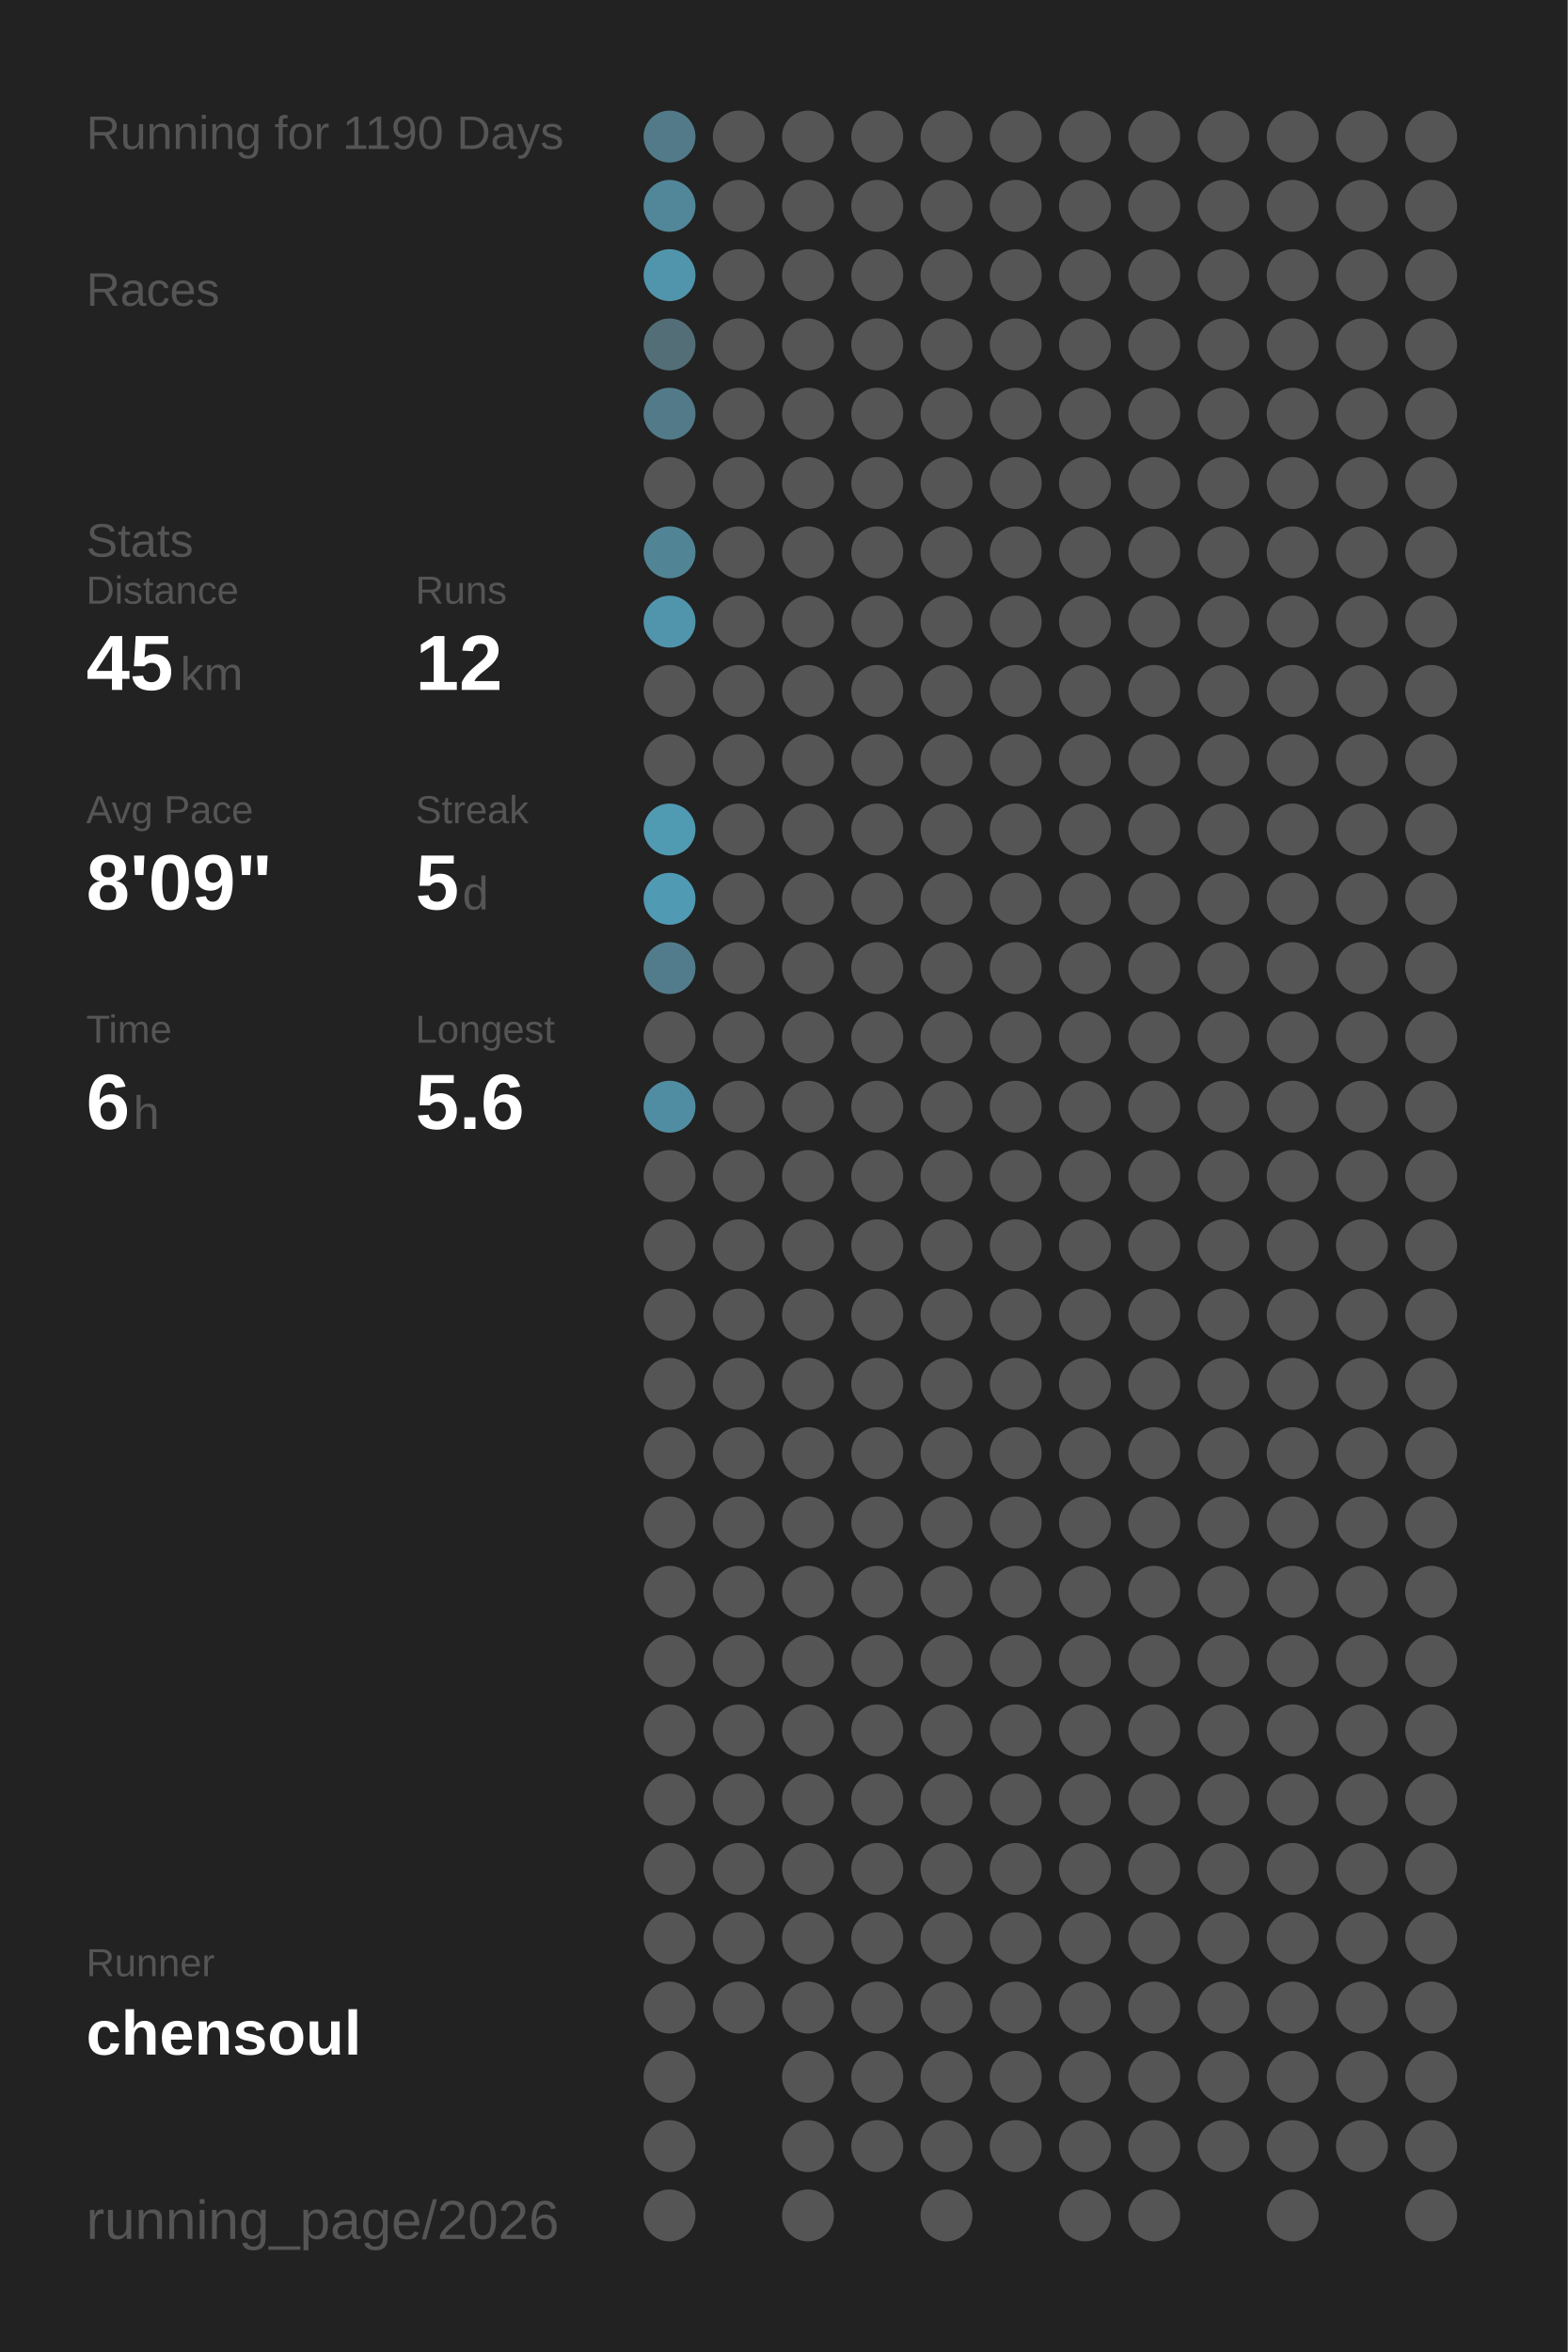
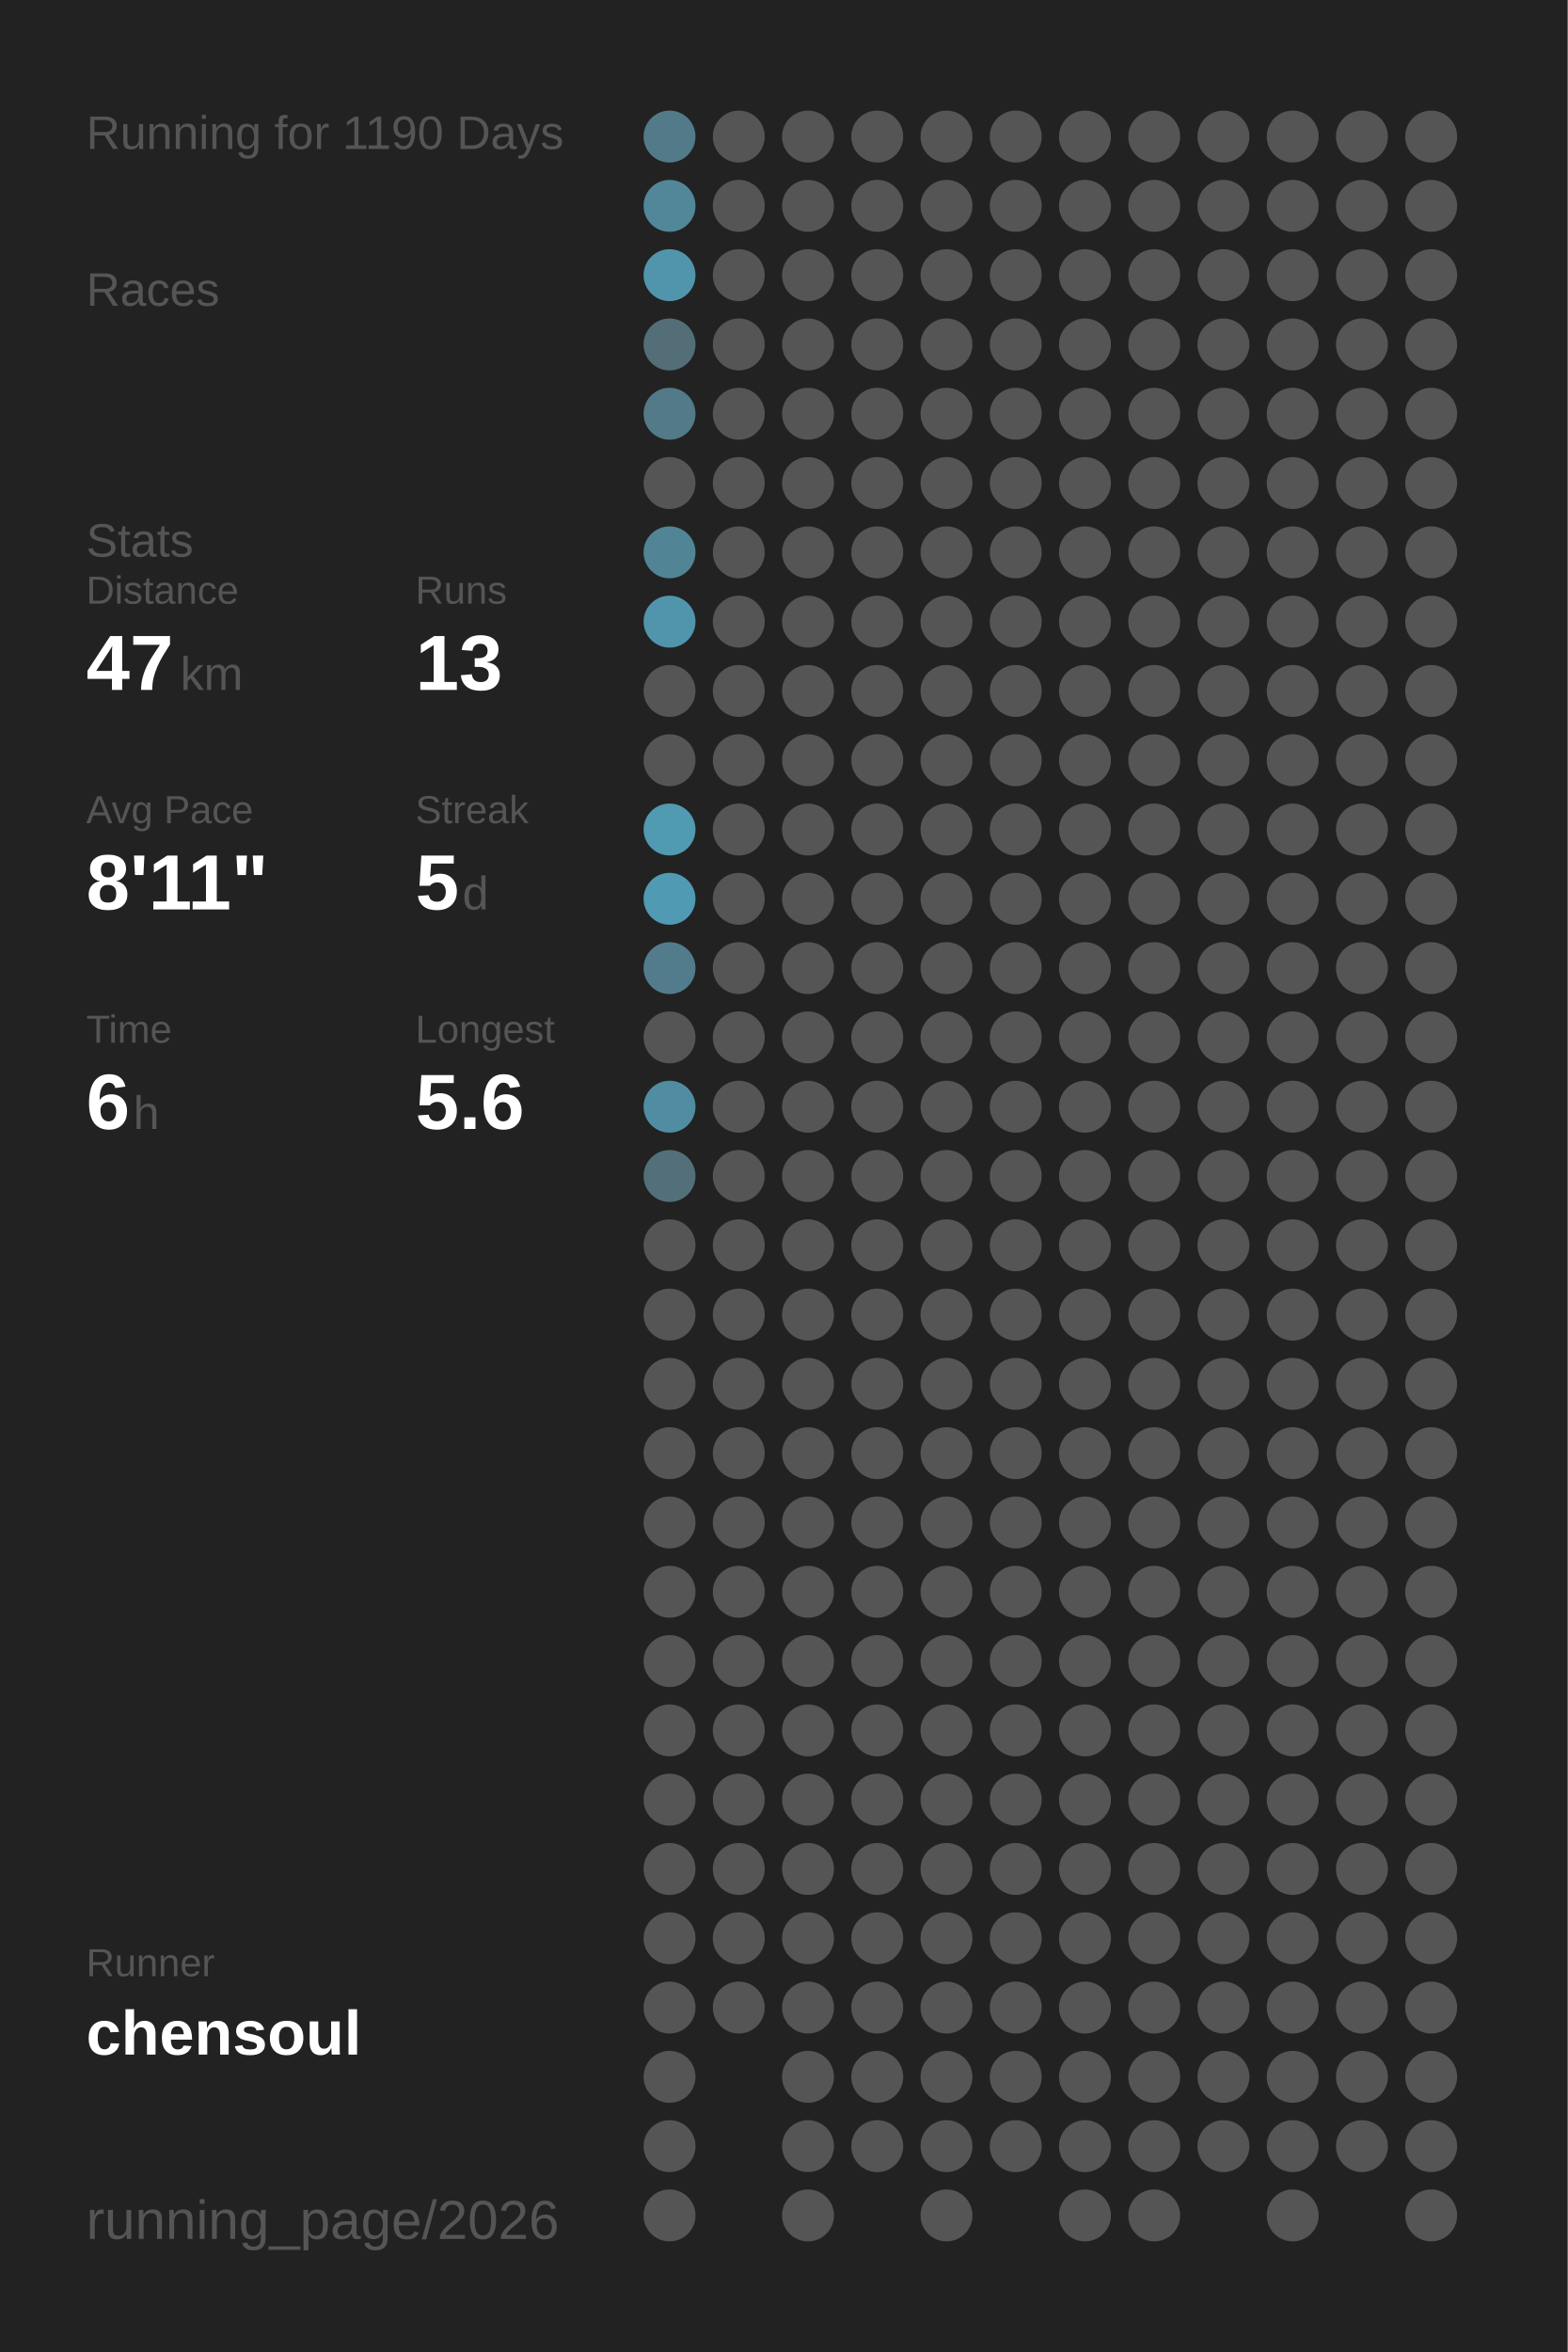
<svg xmlns="http://www.w3.org/2000/svg" baseProfile="full" height="300mm" version="1.1" viewBox="0,0,200,300" width="200mm">
  <defs />
  <rect fill="#222222" height="300" width="200" x="0" y="0" />
  <text fill="#555555" style="font-size:6px; font-family:Arial;" x="11" y="19">Running for 1190 Days</text>
  <text fill="#555555" style="font-size:6px; font-family:Arial;" x="11" y="39">Races</text>
  <text fill="#555555" style="font-size:6px; font-family:Arial;" x="11" y="71">Stats</text>
  <text fill="#555555" style="font-size:5px; font-family:Arial;" x="11" y="77">Distance</text>
-   <text fill="#FFFFFF" style="font-size:10px; font-family:Arial; font-weight:bold;" x="11" y="88">45</text>
+   <text fill="#FFFFFF" style="font-size:10px; font-family:Arial; font-weight:bold;" x="11" y="88">47</text>
  <text fill="#555555" style="font-size:6px; font-family:Arial;" x="23" y="88">km</text>
  <text fill="#555555" style="font-size:5px; font-family:Arial;" x="53" y="77">Runs</text>
-   <text fill="#FFFFFF" style="font-size:10px; font-family:Arial; font-weight:bold;" x="53" y="88">12</text>
+   <text fill="#FFFFFF" style="font-size:10px; font-family:Arial; font-weight:bold;" x="53" y="88">13</text>
  <text fill="#555555" style="font-size:5px; font-family:Arial;" x="11" y="105">Avg Pace</text>
-   <text fill="#FFFFFF" style="font-size:10px; font-family:Arial; font-weight:bold;" x="11" y="116">8'09"</text>
+   <text fill="#FFFFFF" style="font-size:10px; font-family:Arial; font-weight:bold;" x="11" y="116">8'11"</text>
  <text fill="#555555" style="font-size:5px; font-family:Arial;" x="53" y="105">Streak</text>
  <text fill="#FFFFFF" style="font-size:10px; font-family:Arial; font-weight:bold;" x="53" y="116">5</text>
  <text fill="#555555" style="font-size:6px; font-family:Arial;" x="59" y="116">d</text>
  <text fill="#555555" style="font-size:5px; font-family:Arial;" x="11" y="133">Time</text>
  <text fill="#FFFFFF" style="font-size:10px; font-family:Arial; font-weight:bold;" x="11" y="144">6</text>
  <text fill="#555555" style="font-size:6px; font-family:Arial;" x="17" y="144">h</text>
  <text fill="#555555" style="font-size:5px; font-family:Arial;" x="53" y="133">Longest</text>
  <text fill="#FFFFFF" style="font-size:10px; font-family:Arial; font-weight:bold;" x="53" y="144">5.6</text>
  <text fill="#555555" style="font-size:5px; font-family:Arial;" x="11" y="252.065">Runner</text>
  <text fill="#FFFFFF" style="font-size:8px; font-family:Arial; font-weight:bold;" x="11" y="262.065">chensoul</text>
  <text fill="#555555" style="font-size:7px; font-family:Arial;" x="11" y="285.581">running_page/2026</text>
  <circle cx="85.417" cy="17.419" fill="#527a88" r="3.312" />
  <circle cx="85.417" cy="26.258" fill="#518799" r="3.312" />
  <circle cx="85.417" cy="35.097" fill="#5095ac" r="3.312" />
  <circle cx="85.417" cy="43.935" fill="#536e77" r="3.312" />
  <circle cx="85.417" cy="52.774" fill="#527a88" r="3.312" />
  <circle cx="85.417" cy="61.613" fill="#555555" r="3.312" />
  <circle cx="85.417" cy="70.452" fill="#518495" r="3.312" />
  <circle cx="85.417" cy="79.29" fill="#5095ac" r="3.312" />
  <circle cx="85.417" cy="88.129" fill="#555555" r="3.312" />
  <circle cx="85.417" cy="96.968" fill="#555555" r="3.312" />
  <circle cx="85.417" cy="105.806" fill="#509ab2" r="3.312" />
  <circle cx="85.417" cy="114.645" fill="#509ab3" r="3.312" />
  <circle cx="85.417" cy="123.484" fill="#527c8b" r="3.312" />
  <circle cx="85.417" cy="132.323" fill="#555555" r="3.312" />
  <circle cx="85.417" cy="141.161" fill="#518da2" r="3.312" />
-   <circle cx="85.417" cy="150" fill="#555555" r="3.312" />
+   <circle cx="85.417" cy="150" fill="#536f79" r="3.312" />
  <circle cx="85.417" cy="158.839" fill="#555555" r="3.312" />
  <circle cx="85.417" cy="167.677" fill="#555555" r="3.312" />
  <circle cx="85.417" cy="176.516" fill="#555555" r="3.312" />
  <circle cx="85.417" cy="185.355" fill="#555555" r="3.312" />
  <circle cx="85.417" cy="194.194" fill="#555555" r="3.312" />
  <circle cx="85.417" cy="203.032" fill="#555555" r="3.312" />
  <circle cx="85.417" cy="211.871" fill="#555555" r="3.312" />
  <circle cx="85.417" cy="220.71" fill="#555555" r="3.312" />
  <circle cx="85.417" cy="229.548" fill="#555555" r="3.312" />
  <circle cx="85.417" cy="238.387" fill="#555555" r="3.312" />
  <circle cx="85.417" cy="247.226" fill="#555555" r="3.312" />
  <circle cx="85.417" cy="256.065" fill="#555555" r="3.312" />
  <circle cx="85.417" cy="264.903" fill="#555555" r="3.312" />
  <circle cx="85.417" cy="273.742" fill="#555555" r="3.312" />
  <circle cx="85.417" cy="282.581" fill="#555555" r="3.312" />
  <circle cx="94.25" cy="17.419" fill="#555555" r="3.312" />
  <circle cx="94.25" cy="26.258" fill="#555555" r="3.312" />
  <circle cx="94.25" cy="35.097" fill="#555555" r="3.312" />
  <circle cx="94.25" cy="43.935" fill="#555555" r="3.312" />
  <circle cx="94.25" cy="52.774" fill="#555555" r="3.312" />
  <circle cx="94.25" cy="61.613" fill="#555555" r="3.312" />
  <circle cx="94.25" cy="70.452" fill="#555555" r="3.312" />
  <circle cx="94.25" cy="79.29" fill="#555555" r="3.312" />
  <circle cx="94.25" cy="88.129" fill="#555555" r="3.312" />
  <circle cx="94.25" cy="96.968" fill="#555555" r="3.312" />
  <circle cx="94.25" cy="105.806" fill="#555555" r="3.312" />
  <circle cx="94.25" cy="114.645" fill="#555555" r="3.312" />
  <circle cx="94.25" cy="123.484" fill="#555555" r="3.312" />
  <circle cx="94.25" cy="132.323" fill="#555555" r="3.312" />
  <circle cx="94.25" cy="141.161" fill="#555555" r="3.312" />
  <circle cx="94.25" cy="150" fill="#555555" r="3.312" />
  <circle cx="94.25" cy="158.839" fill="#555555" r="3.312" />
  <circle cx="94.25" cy="167.677" fill="#555555" r="3.312" />
  <circle cx="94.25" cy="176.516" fill="#555555" r="3.312" />
  <circle cx="94.25" cy="185.355" fill="#555555" r="3.312" />
  <circle cx="94.25" cy="194.194" fill="#555555" r="3.312" />
  <circle cx="94.25" cy="203.032" fill="#555555" r="3.312" />
  <circle cx="94.25" cy="211.871" fill="#555555" r="3.312" />
  <circle cx="94.25" cy="220.71" fill="#555555" r="3.312" />
  <circle cx="94.25" cy="229.548" fill="#555555" r="3.312" />
  <circle cx="94.25" cy="238.387" fill="#555555" r="3.312" />
  <circle cx="94.25" cy="247.226" fill="#555555" r="3.312" />
  <circle cx="94.25" cy="256.065" fill="#555555" r="3.312" />
  <circle cx="103.083" cy="17.419" fill="#555555" r="3.312" />
  <circle cx="103.083" cy="26.258" fill="#555555" r="3.312" />
  <circle cx="103.083" cy="35.097" fill="#555555" r="3.312" />
  <circle cx="103.083" cy="43.935" fill="#555555" r="3.312" />
  <circle cx="103.083" cy="52.774" fill="#555555" r="3.312" />
  <circle cx="103.083" cy="61.613" fill="#555555" r="3.312" />
  <circle cx="103.083" cy="70.452" fill="#555555" r="3.312" />
  <circle cx="103.083" cy="79.29" fill="#555555" r="3.312" />
  <circle cx="103.083" cy="88.129" fill="#555555" r="3.312" />
  <circle cx="103.083" cy="96.968" fill="#555555" r="3.312" />
  <circle cx="103.083" cy="105.806" fill="#555555" r="3.312" />
  <circle cx="103.083" cy="114.645" fill="#555555" r="3.312" />
  <circle cx="103.083" cy="123.484" fill="#555555" r="3.312" />
  <circle cx="103.083" cy="132.323" fill="#555555" r="3.312" />
  <circle cx="103.083" cy="141.161" fill="#555555" r="3.312" />
  <circle cx="103.083" cy="150" fill="#555555" r="3.312" />
  <circle cx="103.083" cy="158.839" fill="#555555" r="3.312" />
  <circle cx="103.083" cy="167.677" fill="#555555" r="3.312" />
  <circle cx="103.083" cy="176.516" fill="#555555" r="3.312" />
  <circle cx="103.083" cy="185.355" fill="#555555" r="3.312" />
  <circle cx="103.083" cy="194.194" fill="#555555" r="3.312" />
  <circle cx="103.083" cy="203.032" fill="#555555" r="3.312" />
  <circle cx="103.083" cy="211.871" fill="#555555" r="3.312" />
  <circle cx="103.083" cy="220.71" fill="#555555" r="3.312" />
  <circle cx="103.083" cy="229.548" fill="#555555" r="3.312" />
  <circle cx="103.083" cy="238.387" fill="#555555" r="3.312" />
  <circle cx="103.083" cy="247.226" fill="#555555" r="3.312" />
  <circle cx="103.083" cy="256.065" fill="#555555" r="3.312" />
  <circle cx="103.083" cy="264.903" fill="#555555" r="3.312" />
  <circle cx="103.083" cy="273.742" fill="#555555" r="3.312" />
  <circle cx="103.083" cy="282.581" fill="#555555" r="3.312" />
  <circle cx="111.917" cy="17.419" fill="#555555" r="3.312" />
  <circle cx="111.917" cy="26.258" fill="#555555" r="3.312" />
  <circle cx="111.917" cy="35.097" fill="#555555" r="3.312" />
  <circle cx="111.917" cy="43.935" fill="#555555" r="3.312" />
  <circle cx="111.917" cy="52.774" fill="#555555" r="3.312" />
  <circle cx="111.917" cy="61.613" fill="#555555" r="3.312" />
  <circle cx="111.917" cy="70.452" fill="#555555" r="3.312" />
  <circle cx="111.917" cy="79.29" fill="#555555" r="3.312" />
  <circle cx="111.917" cy="88.129" fill="#555555" r="3.312" />
  <circle cx="111.917" cy="96.968" fill="#555555" r="3.312" />
  <circle cx="111.917" cy="105.806" fill="#555555" r="3.312" />
  <circle cx="111.917" cy="114.645" fill="#555555" r="3.312" />
  <circle cx="111.917" cy="123.484" fill="#555555" r="3.312" />
  <circle cx="111.917" cy="132.323" fill="#555555" r="3.312" />
  <circle cx="111.917" cy="141.161" fill="#555555" r="3.312" />
  <circle cx="111.917" cy="150" fill="#555555" r="3.312" />
  <circle cx="111.917" cy="158.839" fill="#555555" r="3.312" />
  <circle cx="111.917" cy="167.677" fill="#555555" r="3.312" />
  <circle cx="111.917" cy="176.516" fill="#555555" r="3.312" />
  <circle cx="111.917" cy="185.355" fill="#555555" r="3.312" />
  <circle cx="111.917" cy="194.194" fill="#555555" r="3.312" />
  <circle cx="111.917" cy="203.032" fill="#555555" r="3.312" />
  <circle cx="111.917" cy="211.871" fill="#555555" r="3.312" />
  <circle cx="111.917" cy="220.71" fill="#555555" r="3.312" />
  <circle cx="111.917" cy="229.548" fill="#555555" r="3.312" />
  <circle cx="111.917" cy="238.387" fill="#555555" r="3.312" />
  <circle cx="111.917" cy="247.226" fill="#555555" r="3.312" />
  <circle cx="111.917" cy="256.065" fill="#555555" r="3.312" />
  <circle cx="111.917" cy="264.903" fill="#555555" r="3.312" />
  <circle cx="111.917" cy="273.742" fill="#555555" r="3.312" />
  <circle cx="120.75" cy="17.419" fill="#555555" r="3.312" />
  <circle cx="120.75" cy="26.258" fill="#555555" r="3.312" />
  <circle cx="120.75" cy="35.097" fill="#555555" r="3.312" />
  <circle cx="120.75" cy="43.935" fill="#555555" r="3.312" />
  <circle cx="120.75" cy="52.774" fill="#555555" r="3.312" />
  <circle cx="120.75" cy="61.613" fill="#555555" r="3.312" />
  <circle cx="120.75" cy="70.452" fill="#555555" r="3.312" />
  <circle cx="120.75" cy="79.29" fill="#555555" r="3.312" />
  <circle cx="120.75" cy="88.129" fill="#555555" r="3.312" />
  <circle cx="120.75" cy="96.968" fill="#555555" r="3.312" />
  <circle cx="120.75" cy="105.806" fill="#555555" r="3.312" />
  <circle cx="120.75" cy="114.645" fill="#555555" r="3.312" />
  <circle cx="120.75" cy="123.484" fill="#555555" r="3.312" />
  <circle cx="120.75" cy="132.323" fill="#555555" r="3.312" />
  <circle cx="120.75" cy="141.161" fill="#555555" r="3.312" />
  <circle cx="120.75" cy="150" fill="#555555" r="3.312" />
  <circle cx="120.75" cy="158.839" fill="#555555" r="3.312" />
  <circle cx="120.75" cy="167.677" fill="#555555" r="3.312" />
  <circle cx="120.75" cy="176.516" fill="#555555" r="3.312" />
  <circle cx="120.75" cy="185.355" fill="#555555" r="3.312" />
  <circle cx="120.75" cy="194.194" fill="#555555" r="3.312" />
  <circle cx="120.75" cy="203.032" fill="#555555" r="3.312" />
  <circle cx="120.75" cy="211.871" fill="#555555" r="3.312" />
  <circle cx="120.75" cy="220.71" fill="#555555" r="3.312" />
  <circle cx="120.75" cy="229.548" fill="#555555" r="3.312" />
  <circle cx="120.75" cy="238.387" fill="#555555" r="3.312" />
  <circle cx="120.75" cy="247.226" fill="#555555" r="3.312" />
  <circle cx="120.75" cy="256.065" fill="#555555" r="3.312" />
  <circle cx="120.75" cy="264.903" fill="#555555" r="3.312" />
  <circle cx="120.75" cy="273.742" fill="#555555" r="3.312" />
  <circle cx="120.75" cy="282.581" fill="#555555" r="3.312" />
  <circle cx="129.583" cy="17.419" fill="#555555" r="3.312" />
  <circle cx="129.583" cy="26.258" fill="#555555" r="3.312" />
  <circle cx="129.583" cy="35.097" fill="#555555" r="3.312" />
  <circle cx="129.583" cy="43.935" fill="#555555" r="3.312" />
  <circle cx="129.583" cy="52.774" fill="#555555" r="3.312" />
  <circle cx="129.583" cy="61.613" fill="#555555" r="3.312" />
  <circle cx="129.583" cy="70.452" fill="#555555" r="3.312" />
  <circle cx="129.583" cy="79.29" fill="#555555" r="3.312" />
  <circle cx="129.583" cy="88.129" fill="#555555" r="3.312" />
  <circle cx="129.583" cy="96.968" fill="#555555" r="3.312" />
  <circle cx="129.583" cy="105.806" fill="#555555" r="3.312" />
  <circle cx="129.583" cy="114.645" fill="#555555" r="3.312" />
  <circle cx="129.583" cy="123.484" fill="#555555" r="3.312" />
  <circle cx="129.583" cy="132.323" fill="#555555" r="3.312" />
  <circle cx="129.583" cy="141.161" fill="#555555" r="3.312" />
  <circle cx="129.583" cy="150" fill="#555555" r="3.312" />
  <circle cx="129.583" cy="158.839" fill="#555555" r="3.312" />
  <circle cx="129.583" cy="167.677" fill="#555555" r="3.312" />
  <circle cx="129.583" cy="176.516" fill="#555555" r="3.312" />
  <circle cx="129.583" cy="185.355" fill="#555555" r="3.312" />
  <circle cx="129.583" cy="194.194" fill="#555555" r="3.312" />
  <circle cx="129.583" cy="203.032" fill="#555555" r="3.312" />
  <circle cx="129.583" cy="211.871" fill="#555555" r="3.312" />
  <circle cx="129.583" cy="220.71" fill="#555555" r="3.312" />
  <circle cx="129.583" cy="229.548" fill="#555555" r="3.312" />
  <circle cx="129.583" cy="238.387" fill="#555555" r="3.312" />
  <circle cx="129.583" cy="247.226" fill="#555555" r="3.312" />
  <circle cx="129.583" cy="256.065" fill="#555555" r="3.312" />
  <circle cx="129.583" cy="264.903" fill="#555555" r="3.312" />
  <circle cx="129.583" cy="273.742" fill="#555555" r="3.312" />
  <circle cx="138.417" cy="17.419" fill="#555555" r="3.312" />
  <circle cx="138.417" cy="26.258" fill="#555555" r="3.312" />
  <circle cx="138.417" cy="35.097" fill="#555555" r="3.312" />
  <circle cx="138.417" cy="43.935" fill="#555555" r="3.312" />
  <circle cx="138.417" cy="52.774" fill="#555555" r="3.312" />
  <circle cx="138.417" cy="61.613" fill="#555555" r="3.312" />
  <circle cx="138.417" cy="70.452" fill="#555555" r="3.312" />
  <circle cx="138.417" cy="79.29" fill="#555555" r="3.312" />
  <circle cx="138.417" cy="88.129" fill="#555555" r="3.312" />
  <circle cx="138.417" cy="96.968" fill="#555555" r="3.312" />
  <circle cx="138.417" cy="105.806" fill="#555555" r="3.312" />
  <circle cx="138.417" cy="114.645" fill="#555555" r="3.312" />
  <circle cx="138.417" cy="123.484" fill="#555555" r="3.312" />
  <circle cx="138.417" cy="132.323" fill="#555555" r="3.312" />
  <circle cx="138.417" cy="141.161" fill="#555555" r="3.312" />
  <circle cx="138.417" cy="150" fill="#555555" r="3.312" />
  <circle cx="138.417" cy="158.839" fill="#555555" r="3.312" />
  <circle cx="138.417" cy="167.677" fill="#555555" r="3.312" />
  <circle cx="138.417" cy="176.516" fill="#555555" r="3.312" />
  <circle cx="138.417" cy="185.355" fill="#555555" r="3.312" />
  <circle cx="138.417" cy="194.194" fill="#555555" r="3.312" />
  <circle cx="138.417" cy="203.032" fill="#555555" r="3.312" />
  <circle cx="138.417" cy="211.871" fill="#555555" r="3.312" />
  <circle cx="138.417" cy="220.71" fill="#555555" r="3.312" />
  <circle cx="138.417" cy="229.548" fill="#555555" r="3.312" />
  <circle cx="138.417" cy="238.387" fill="#555555" r="3.312" />
  <circle cx="138.417" cy="247.226" fill="#555555" r="3.312" />
  <circle cx="138.417" cy="256.065" fill="#555555" r="3.312" />
  <circle cx="138.417" cy="264.903" fill="#555555" r="3.312" />
  <circle cx="138.417" cy="273.742" fill="#555555" r="3.312" />
  <circle cx="138.417" cy="282.581" fill="#555555" r="3.312" />
  <circle cx="147.25" cy="17.419" fill="#555555" r="3.312" />
  <circle cx="147.25" cy="26.258" fill="#555555" r="3.312" />
  <circle cx="147.25" cy="35.097" fill="#555555" r="3.312" />
  <circle cx="147.25" cy="43.935" fill="#555555" r="3.312" />
  <circle cx="147.25" cy="52.774" fill="#555555" r="3.312" />
  <circle cx="147.25" cy="61.613" fill="#555555" r="3.312" />
  <circle cx="147.25" cy="70.452" fill="#555555" r="3.312" />
  <circle cx="147.25" cy="79.29" fill="#555555" r="3.312" />
  <circle cx="147.25" cy="88.129" fill="#555555" r="3.312" />
  <circle cx="147.25" cy="96.968" fill="#555555" r="3.312" />
  <circle cx="147.25" cy="105.806" fill="#555555" r="3.312" />
  <circle cx="147.25" cy="114.645" fill="#555555" r="3.312" />
  <circle cx="147.25" cy="123.484" fill="#555555" r="3.312" />
  <circle cx="147.25" cy="132.323" fill="#555555" r="3.312" />
  <circle cx="147.25" cy="141.161" fill="#555555" r="3.312" />
  <circle cx="147.25" cy="150" fill="#555555" r="3.312" />
  <circle cx="147.25" cy="158.839" fill="#555555" r="3.312" />
  <circle cx="147.25" cy="167.677" fill="#555555" r="3.312" />
  <circle cx="147.25" cy="176.516" fill="#555555" r="3.312" />
  <circle cx="147.25" cy="185.355" fill="#555555" r="3.312" />
  <circle cx="147.25" cy="194.194" fill="#555555" r="3.312" />
  <circle cx="147.25" cy="203.032" fill="#555555" r="3.312" />
  <circle cx="147.25" cy="211.871" fill="#555555" r="3.312" />
  <circle cx="147.25" cy="220.71" fill="#555555" r="3.312" />
  <circle cx="147.25" cy="229.548" fill="#555555" r="3.312" />
  <circle cx="147.25" cy="238.387" fill="#555555" r="3.312" />
  <circle cx="147.25" cy="247.226" fill="#555555" r="3.312" />
  <circle cx="147.25" cy="256.065" fill="#555555" r="3.312" />
  <circle cx="147.25" cy="264.903" fill="#555555" r="3.312" />
  <circle cx="147.25" cy="273.742" fill="#555555" r="3.312" />
  <circle cx="147.25" cy="282.581" fill="#555555" r="3.312" />
  <circle cx="156.083" cy="17.419" fill="#555555" r="3.312" />
  <circle cx="156.083" cy="26.258" fill="#555555" r="3.312" />
  <circle cx="156.083" cy="35.097" fill="#555555" r="3.312" />
  <circle cx="156.083" cy="43.935" fill="#555555" r="3.312" />
  <circle cx="156.083" cy="52.774" fill="#555555" r="3.312" />
  <circle cx="156.083" cy="61.613" fill="#555555" r="3.312" />
  <circle cx="156.083" cy="70.452" fill="#555555" r="3.312" />
  <circle cx="156.083" cy="79.29" fill="#555555" r="3.312" />
  <circle cx="156.083" cy="88.129" fill="#555555" r="3.312" />
  <circle cx="156.083" cy="96.968" fill="#555555" r="3.312" />
  <circle cx="156.083" cy="105.806" fill="#555555" r="3.312" />
  <circle cx="156.083" cy="114.645" fill="#555555" r="3.312" />
  <circle cx="156.083" cy="123.484" fill="#555555" r="3.312" />
  <circle cx="156.083" cy="132.323" fill="#555555" r="3.312" />
  <circle cx="156.083" cy="141.161" fill="#555555" r="3.312" />
  <circle cx="156.083" cy="150" fill="#555555" r="3.312" />
  <circle cx="156.083" cy="158.839" fill="#555555" r="3.312" />
  <circle cx="156.083" cy="167.677" fill="#555555" r="3.312" />
  <circle cx="156.083" cy="176.516" fill="#555555" r="3.312" />
  <circle cx="156.083" cy="185.355" fill="#555555" r="3.312" />
  <circle cx="156.083" cy="194.194" fill="#555555" r="3.312" />
  <circle cx="156.083" cy="203.032" fill="#555555" r="3.312" />
  <circle cx="156.083" cy="211.871" fill="#555555" r="3.312" />
  <circle cx="156.083" cy="220.71" fill="#555555" r="3.312" />
  <circle cx="156.083" cy="229.548" fill="#555555" r="3.312" />
  <circle cx="156.083" cy="238.387" fill="#555555" r="3.312" />
  <circle cx="156.083" cy="247.226" fill="#555555" r="3.312" />
  <circle cx="156.083" cy="256.065" fill="#555555" r="3.312" />
  <circle cx="156.083" cy="264.903" fill="#555555" r="3.312" />
  <circle cx="156.083" cy="273.742" fill="#555555" r="3.312" />
  <circle cx="164.917" cy="17.419" fill="#555555" r="3.312" />
  <circle cx="164.917" cy="26.258" fill="#555555" r="3.312" />
  <circle cx="164.917" cy="35.097" fill="#555555" r="3.312" />
  <circle cx="164.917" cy="43.935" fill="#555555" r="3.312" />
  <circle cx="164.917" cy="52.774" fill="#555555" r="3.312" />
  <circle cx="164.917" cy="61.613" fill="#555555" r="3.312" />
  <circle cx="164.917" cy="70.452" fill="#555555" r="3.312" />
  <circle cx="164.917" cy="79.29" fill="#555555" r="3.312" />
  <circle cx="164.917" cy="88.129" fill="#555555" r="3.312" />
  <circle cx="164.917" cy="96.968" fill="#555555" r="3.312" />
  <circle cx="164.917" cy="105.806" fill="#555555" r="3.312" />
  <circle cx="164.917" cy="114.645" fill="#555555" r="3.312" />
  <circle cx="164.917" cy="123.484" fill="#555555" r="3.312" />
  <circle cx="164.917" cy="132.323" fill="#555555" r="3.312" />
  <circle cx="164.917" cy="141.161" fill="#555555" r="3.312" />
  <circle cx="164.917" cy="150" fill="#555555" r="3.312" />
  <circle cx="164.917" cy="158.839" fill="#555555" r="3.312" />
  <circle cx="164.917" cy="167.677" fill="#555555" r="3.312" />
  <circle cx="164.917" cy="176.516" fill="#555555" r="3.312" />
  <circle cx="164.917" cy="185.355" fill="#555555" r="3.312" />
  <circle cx="164.917" cy="194.194" fill="#555555" r="3.312" />
  <circle cx="164.917" cy="203.032" fill="#555555" r="3.312" />
  <circle cx="164.917" cy="211.871" fill="#555555" r="3.312" />
  <circle cx="164.917" cy="220.71" fill="#555555" r="3.312" />
  <circle cx="164.917" cy="229.548" fill="#555555" r="3.312" />
  <circle cx="164.917" cy="238.387" fill="#555555" r="3.312" />
  <circle cx="164.917" cy="247.226" fill="#555555" r="3.312" />
  <circle cx="164.917" cy="256.065" fill="#555555" r="3.312" />
  <circle cx="164.917" cy="264.903" fill="#555555" r="3.312" />
  <circle cx="164.917" cy="273.742" fill="#555555" r="3.312" />
  <circle cx="164.917" cy="282.581" fill="#555555" r="3.312" />
  <circle cx="173.75" cy="17.419" fill="#555555" r="3.312" />
  <circle cx="173.75" cy="26.258" fill="#555555" r="3.312" />
  <circle cx="173.75" cy="35.097" fill="#555555" r="3.312" />
  <circle cx="173.75" cy="43.935" fill="#555555" r="3.312" />
  <circle cx="173.75" cy="52.774" fill="#555555" r="3.312" />
  <circle cx="173.75" cy="61.613" fill="#555555" r="3.312" />
  <circle cx="173.75" cy="70.452" fill="#555555" r="3.312" />
  <circle cx="173.75" cy="79.29" fill="#555555" r="3.312" />
  <circle cx="173.75" cy="88.129" fill="#555555" r="3.312" />
  <circle cx="173.75" cy="96.968" fill="#555555" r="3.312" />
  <circle cx="173.75" cy="105.806" fill="#555555" r="3.312" />
  <circle cx="173.75" cy="114.645" fill="#555555" r="3.312" />
  <circle cx="173.75" cy="123.484" fill="#555555" r="3.312" />
  <circle cx="173.75" cy="132.323" fill="#555555" r="3.312" />
  <circle cx="173.75" cy="141.161" fill="#555555" r="3.312" />
  <circle cx="173.75" cy="150" fill="#555555" r="3.312" />
  <circle cx="173.75" cy="158.839" fill="#555555" r="3.312" />
  <circle cx="173.75" cy="167.677" fill="#555555" r="3.312" />
  <circle cx="173.75" cy="176.516" fill="#555555" r="3.312" />
  <circle cx="173.75" cy="185.355" fill="#555555" r="3.312" />
  <circle cx="173.75" cy="194.194" fill="#555555" r="3.312" />
  <circle cx="173.75" cy="203.032" fill="#555555" r="3.312" />
  <circle cx="173.75" cy="211.871" fill="#555555" r="3.312" />
  <circle cx="173.75" cy="220.71" fill="#555555" r="3.312" />
  <circle cx="173.75" cy="229.548" fill="#555555" r="3.312" />
  <circle cx="173.75" cy="238.387" fill="#555555" r="3.312" />
  <circle cx="173.75" cy="247.226" fill="#555555" r="3.312" />
  <circle cx="173.75" cy="256.065" fill="#555555" r="3.312" />
  <circle cx="173.75" cy="264.903" fill="#555555" r="3.312" />
  <circle cx="173.75" cy="273.742" fill="#555555" r="3.312" />
  <circle cx="182.583" cy="17.419" fill="#555555" r="3.312" />
  <circle cx="182.583" cy="26.258" fill="#555555" r="3.312" />
  <circle cx="182.583" cy="35.097" fill="#555555" r="3.312" />
  <circle cx="182.583" cy="43.935" fill="#555555" r="3.312" />
  <circle cx="182.583" cy="52.774" fill="#555555" r="3.312" />
  <circle cx="182.583" cy="61.613" fill="#555555" r="3.312" />
  <circle cx="182.583" cy="70.452" fill="#555555" r="3.312" />
  <circle cx="182.583" cy="79.29" fill="#555555" r="3.312" />
  <circle cx="182.583" cy="88.129" fill="#555555" r="3.312" />
  <circle cx="182.583" cy="96.968" fill="#555555" r="3.312" />
  <circle cx="182.583" cy="105.806" fill="#555555" r="3.312" />
  <circle cx="182.583" cy="114.645" fill="#555555" r="3.312" />
  <circle cx="182.583" cy="123.484" fill="#555555" r="3.312" />
  <circle cx="182.583" cy="132.323" fill="#555555" r="3.312" />
  <circle cx="182.583" cy="141.161" fill="#555555" r="3.312" />
  <circle cx="182.583" cy="150" fill="#555555" r="3.312" />
  <circle cx="182.583" cy="158.839" fill="#555555" r="3.312" />
  <circle cx="182.583" cy="167.677" fill="#555555" r="3.312" />
  <circle cx="182.583" cy="176.516" fill="#555555" r="3.312" />
  <circle cx="182.583" cy="185.355" fill="#555555" r="3.312" />
  <circle cx="182.583" cy="194.194" fill="#555555" r="3.312" />
  <circle cx="182.583" cy="203.032" fill="#555555" r="3.312" />
  <circle cx="182.583" cy="211.871" fill="#555555" r="3.312" />
  <circle cx="182.583" cy="220.71" fill="#555555" r="3.312" />
  <circle cx="182.583" cy="229.548" fill="#555555" r="3.312" />
  <circle cx="182.583" cy="238.387" fill="#555555" r="3.312" />
  <circle cx="182.583" cy="247.226" fill="#555555" r="3.312" />
  <circle cx="182.583" cy="256.065" fill="#555555" r="3.312" />
  <circle cx="182.583" cy="264.903" fill="#555555" r="3.312" />
  <circle cx="182.583" cy="273.742" fill="#555555" r="3.312" />
  <circle cx="182.583" cy="282.581" fill="#555555" r="3.312" />
</svg>
